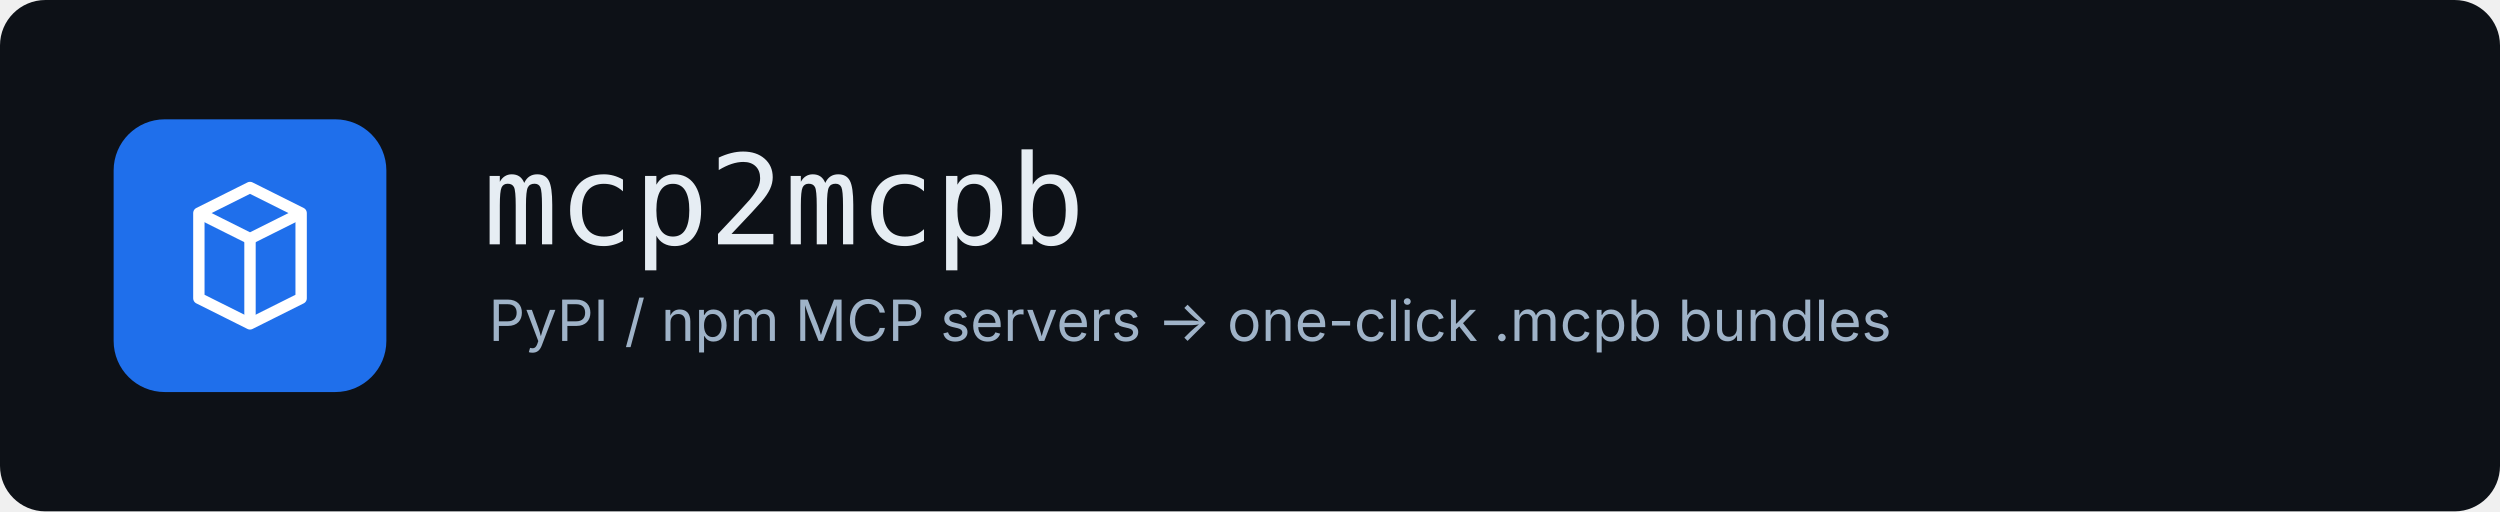
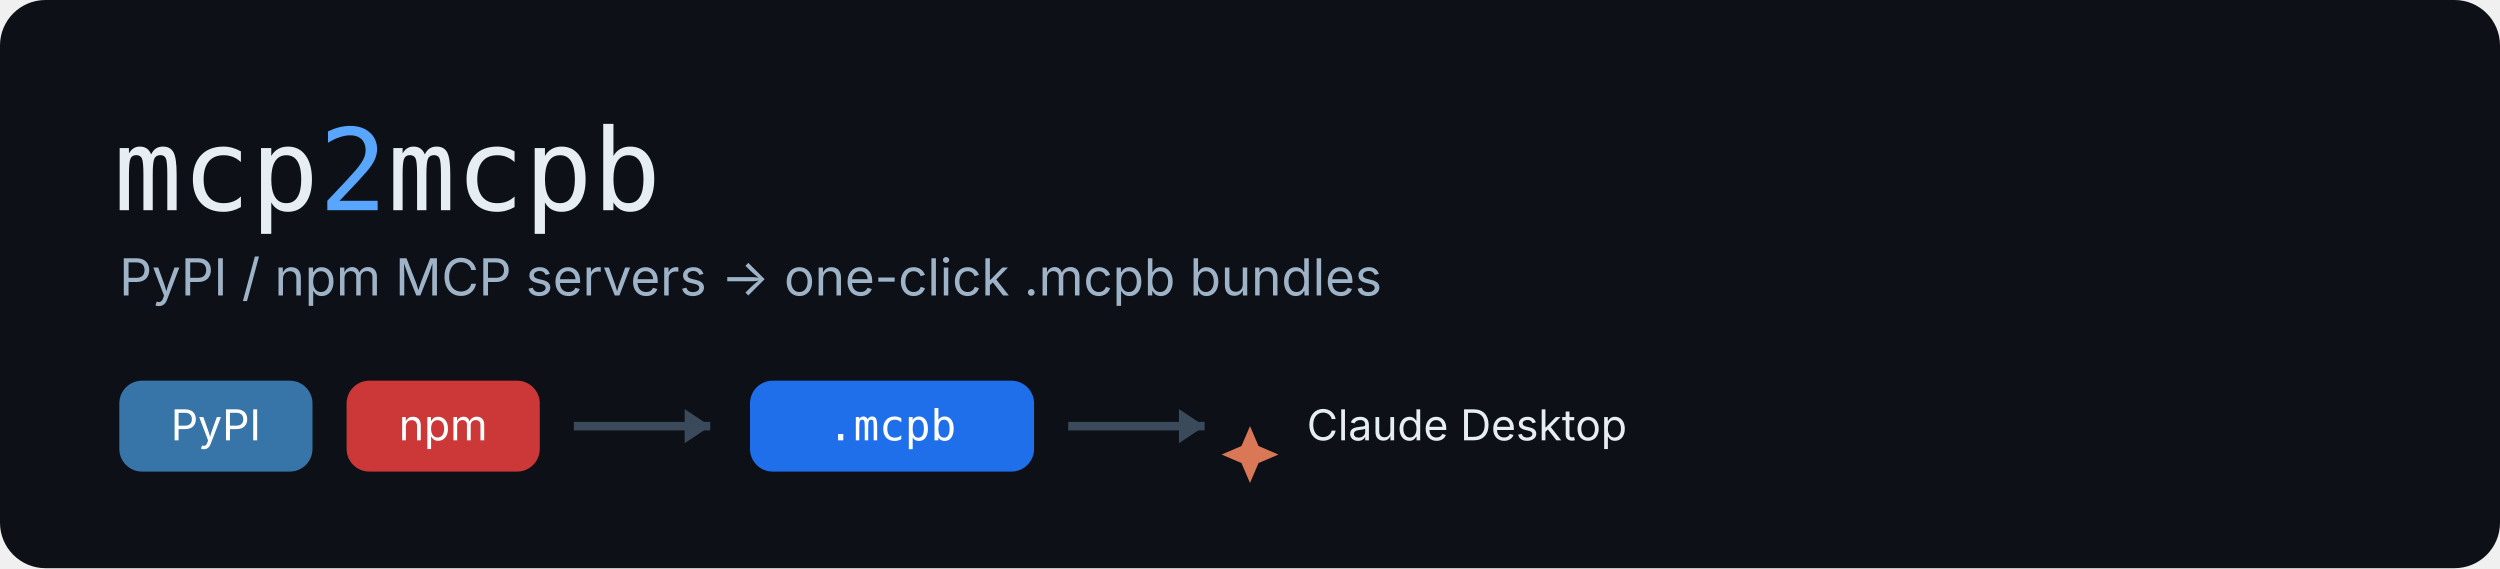
- <svg xmlns="http://www.w3.org/2000/svg" width="880" height="180" viewBox="0 0 880 180" role="img" aria-label="mcp2mcpb">
-   <rect width="880" height="180" rx="16" fill="#0d1117" />
-   <g transform="translate(40,42)">
-     <rect width="96" height="96" rx="18" fill="#1f6feb" />
-     <path d="M30 33 L48 24 L66 33 L66 63 L48 72 L30 63 Z" fill="none" stroke="#fff" stroke-width="4" stroke-linejoin="round" />
-     <path d="M30 33 L48 42 L66 33" fill="none" stroke="#fff" stroke-width="4" stroke-linejoin="round" />
-     <line x1="48" y1="42" x2="48" y2="72" stroke="#fff" stroke-width="4" />
+ <svg xmlns="http://www.w3.org/2000/svg" width="880" height="200" viewBox="0 0 880 200" role="img" aria-label="mcp2mcpb">
+   <rect width="880" height="200" rx="16" fill="#0d1117" />
+   <text x="40" y="74" font-family="ui-monospace,Menlo,monospace" font-size="40" fill="#e6edf3">mcp<tspan fill="#58a6ff">2</tspan>mcpb</text>
+   <text x="42" y="104" font-family="-apple-system,Segoe UI,sans-serif" font-size="18" fill="#9fb3c8">PyPI / npm MCP servers → one-click .mcpb bundles</text>
+   <g transform="translate(42,134)" font-family="-apple-system,Segoe UI,sans-serif" font-size="15">
+     <rect x="0" y="0" width="68" height="32" rx="8" fill="#3775a9" />
+     <text x="34" y="21" text-anchor="middle" fill="#ffffff">PyPI</text>
+     <rect x="80" y="0" width="68" height="32" rx="8" fill="#cb3837" />
+     <text x="114" y="21" text-anchor="middle" fill="#ffffff">npm</text>
+     <line x1="160" y1="16" x2="208" y2="16" stroke="#3a4a5a" stroke-width="3" />
+     <path d="M208 16 l-9 -6 0 12 z" fill="#3a4a5a" />
+     <rect x="222" y="0" width="100" height="32" rx="8" fill="#1f6feb" />
+     <text x="272" y="21" text-anchor="middle" fill="#ffffff" font-family="ui-monospace,Menlo,monospace">.mcpb</text>
+     <line x1="334" y1="16" x2="382" y2="16" stroke="#3a4a5a" stroke-width="3" />
+     <path d="M382 16 l-9 -6 0 12 z" fill="#3a4a5a" />
+     <path d="M398 16 l3 7 7 3 -7 3 -3 7 -3 -7 -7 -3 7 -3 z" fill="#d97757" />
+     <text x="418" y="21" fill="#e6edf3">Claude Desktop</text>
  </g>
-   <text x="170" y="86" font-family="ui-monospace,Menlo,monospace" font-size="44" fill="#e6edf3">mcp2mcpb</text>
-   <text x="172" y="120" font-family="-apple-system,Segoe UI,sans-serif" font-size="20" fill="#9fb3c8">PyPI / npm MCP servers → one-click .mcpb bundles</text>
</svg>
